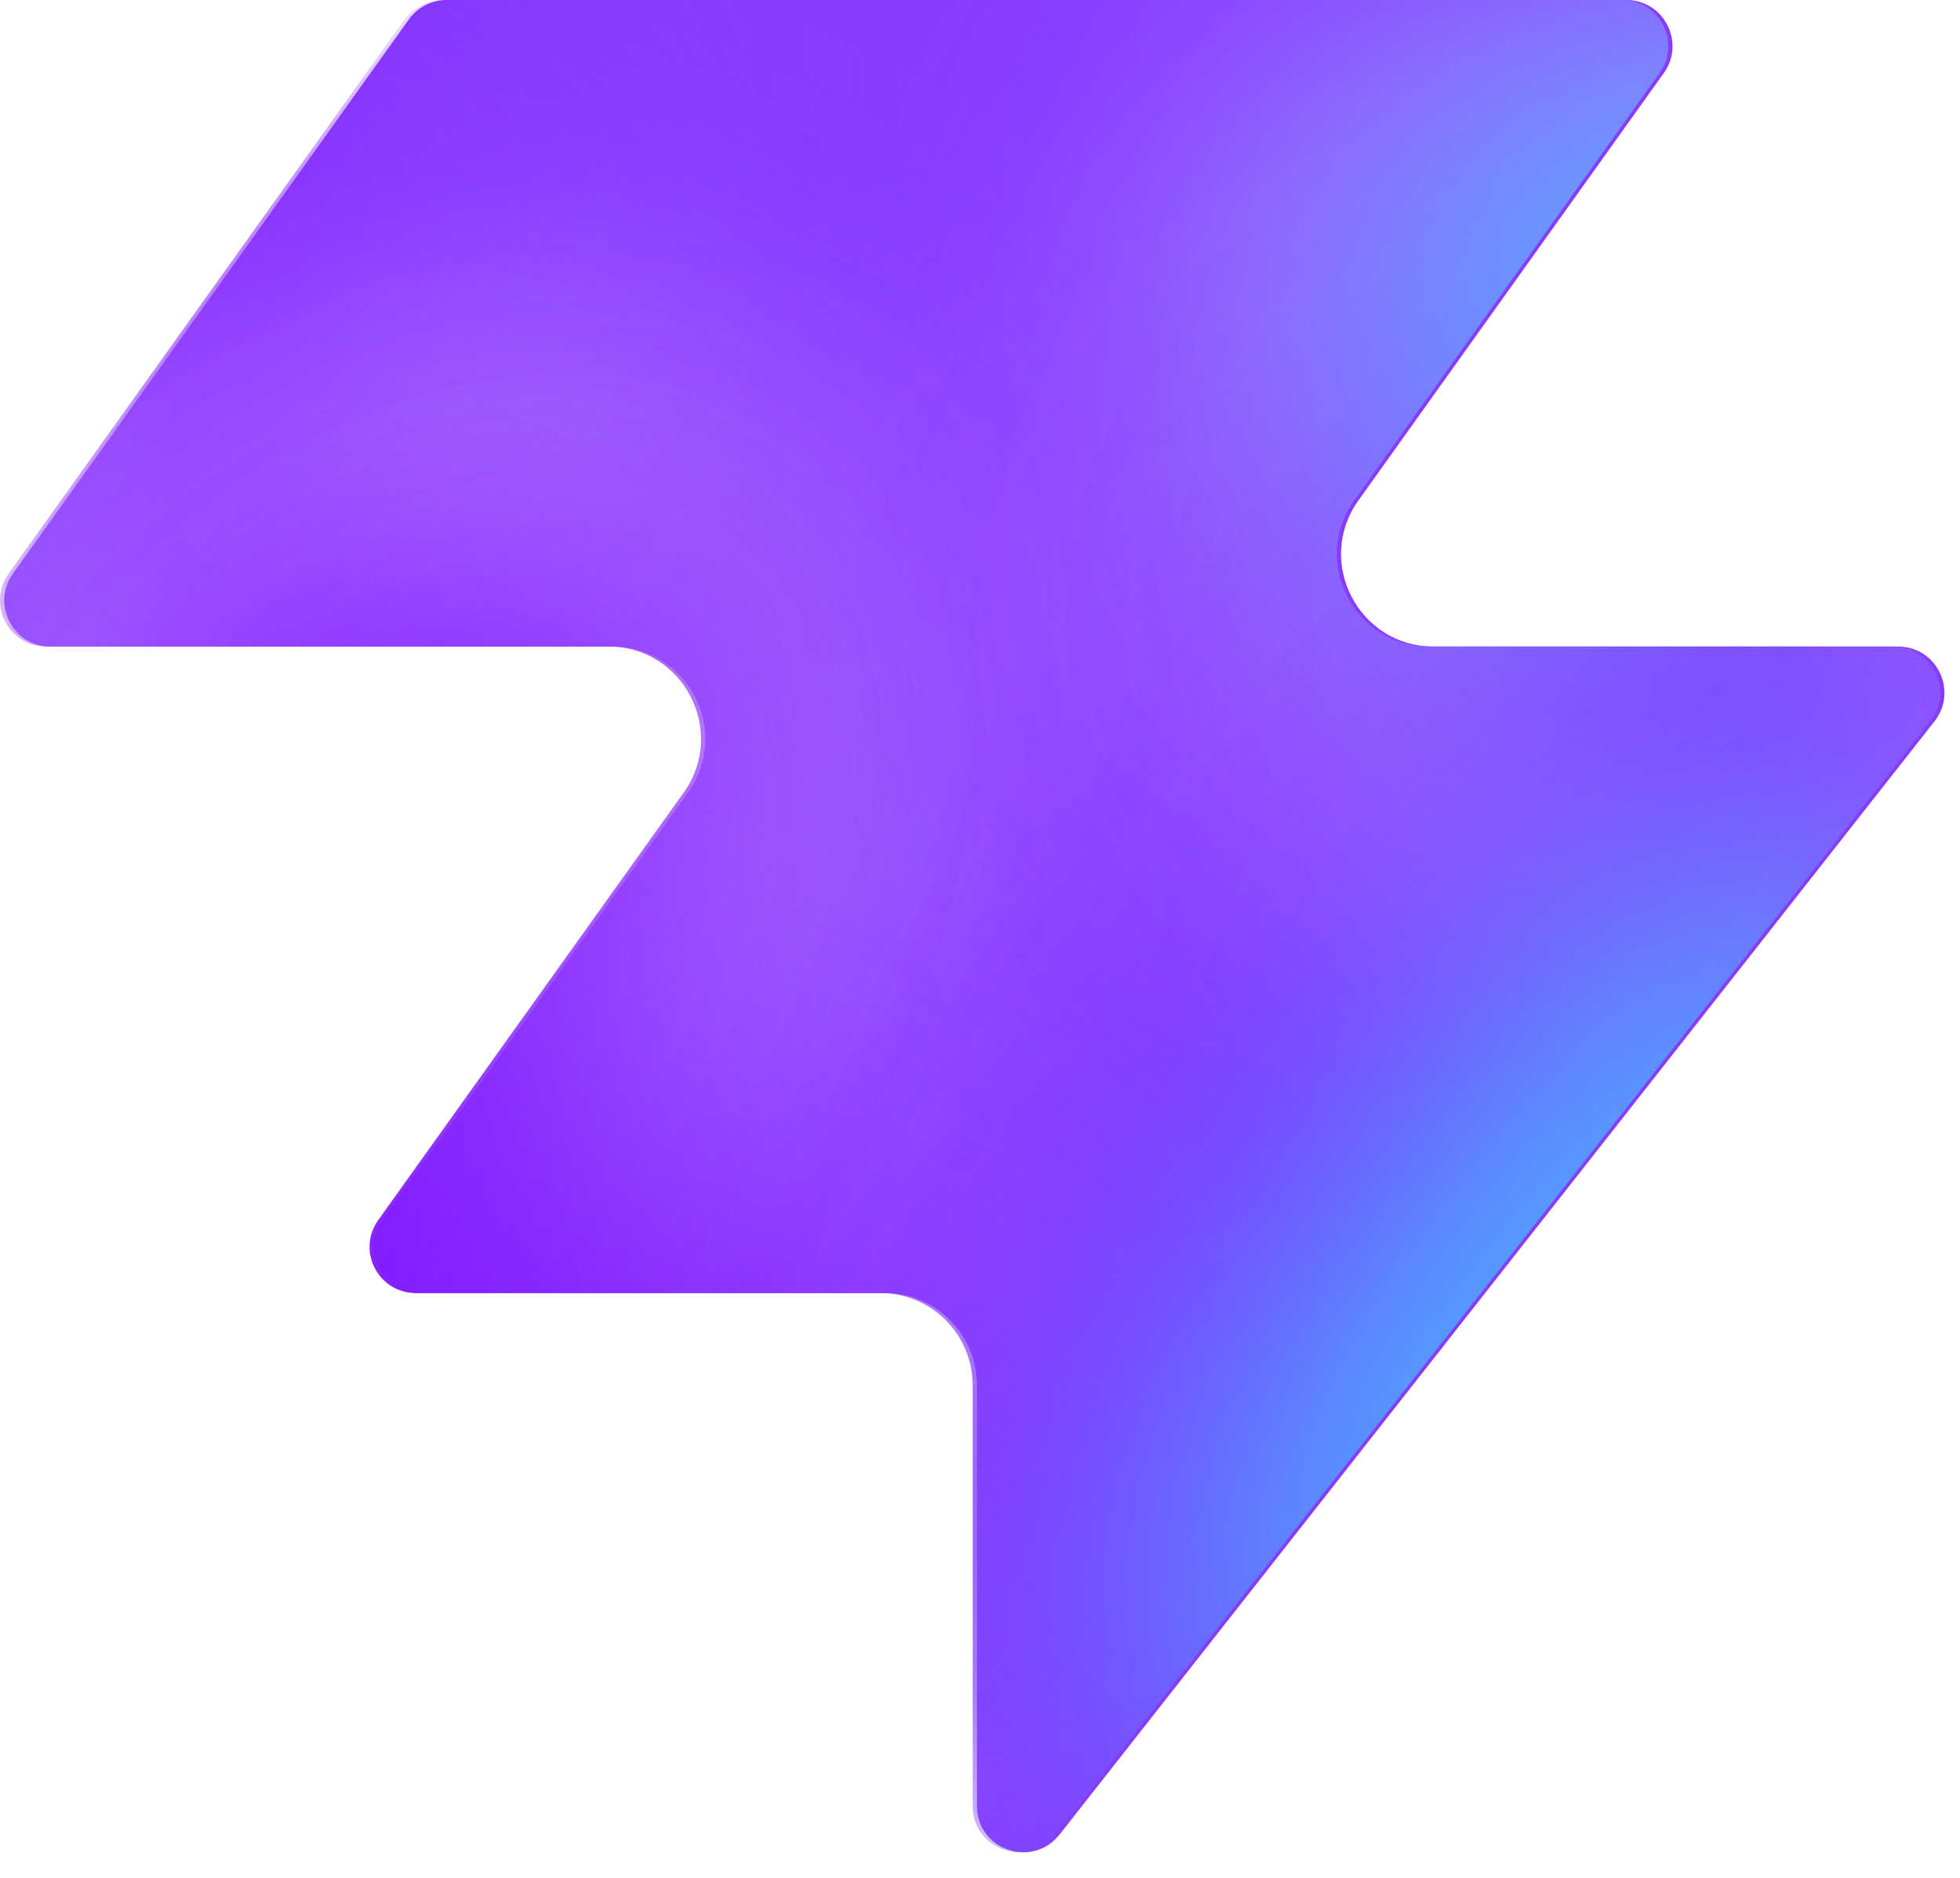
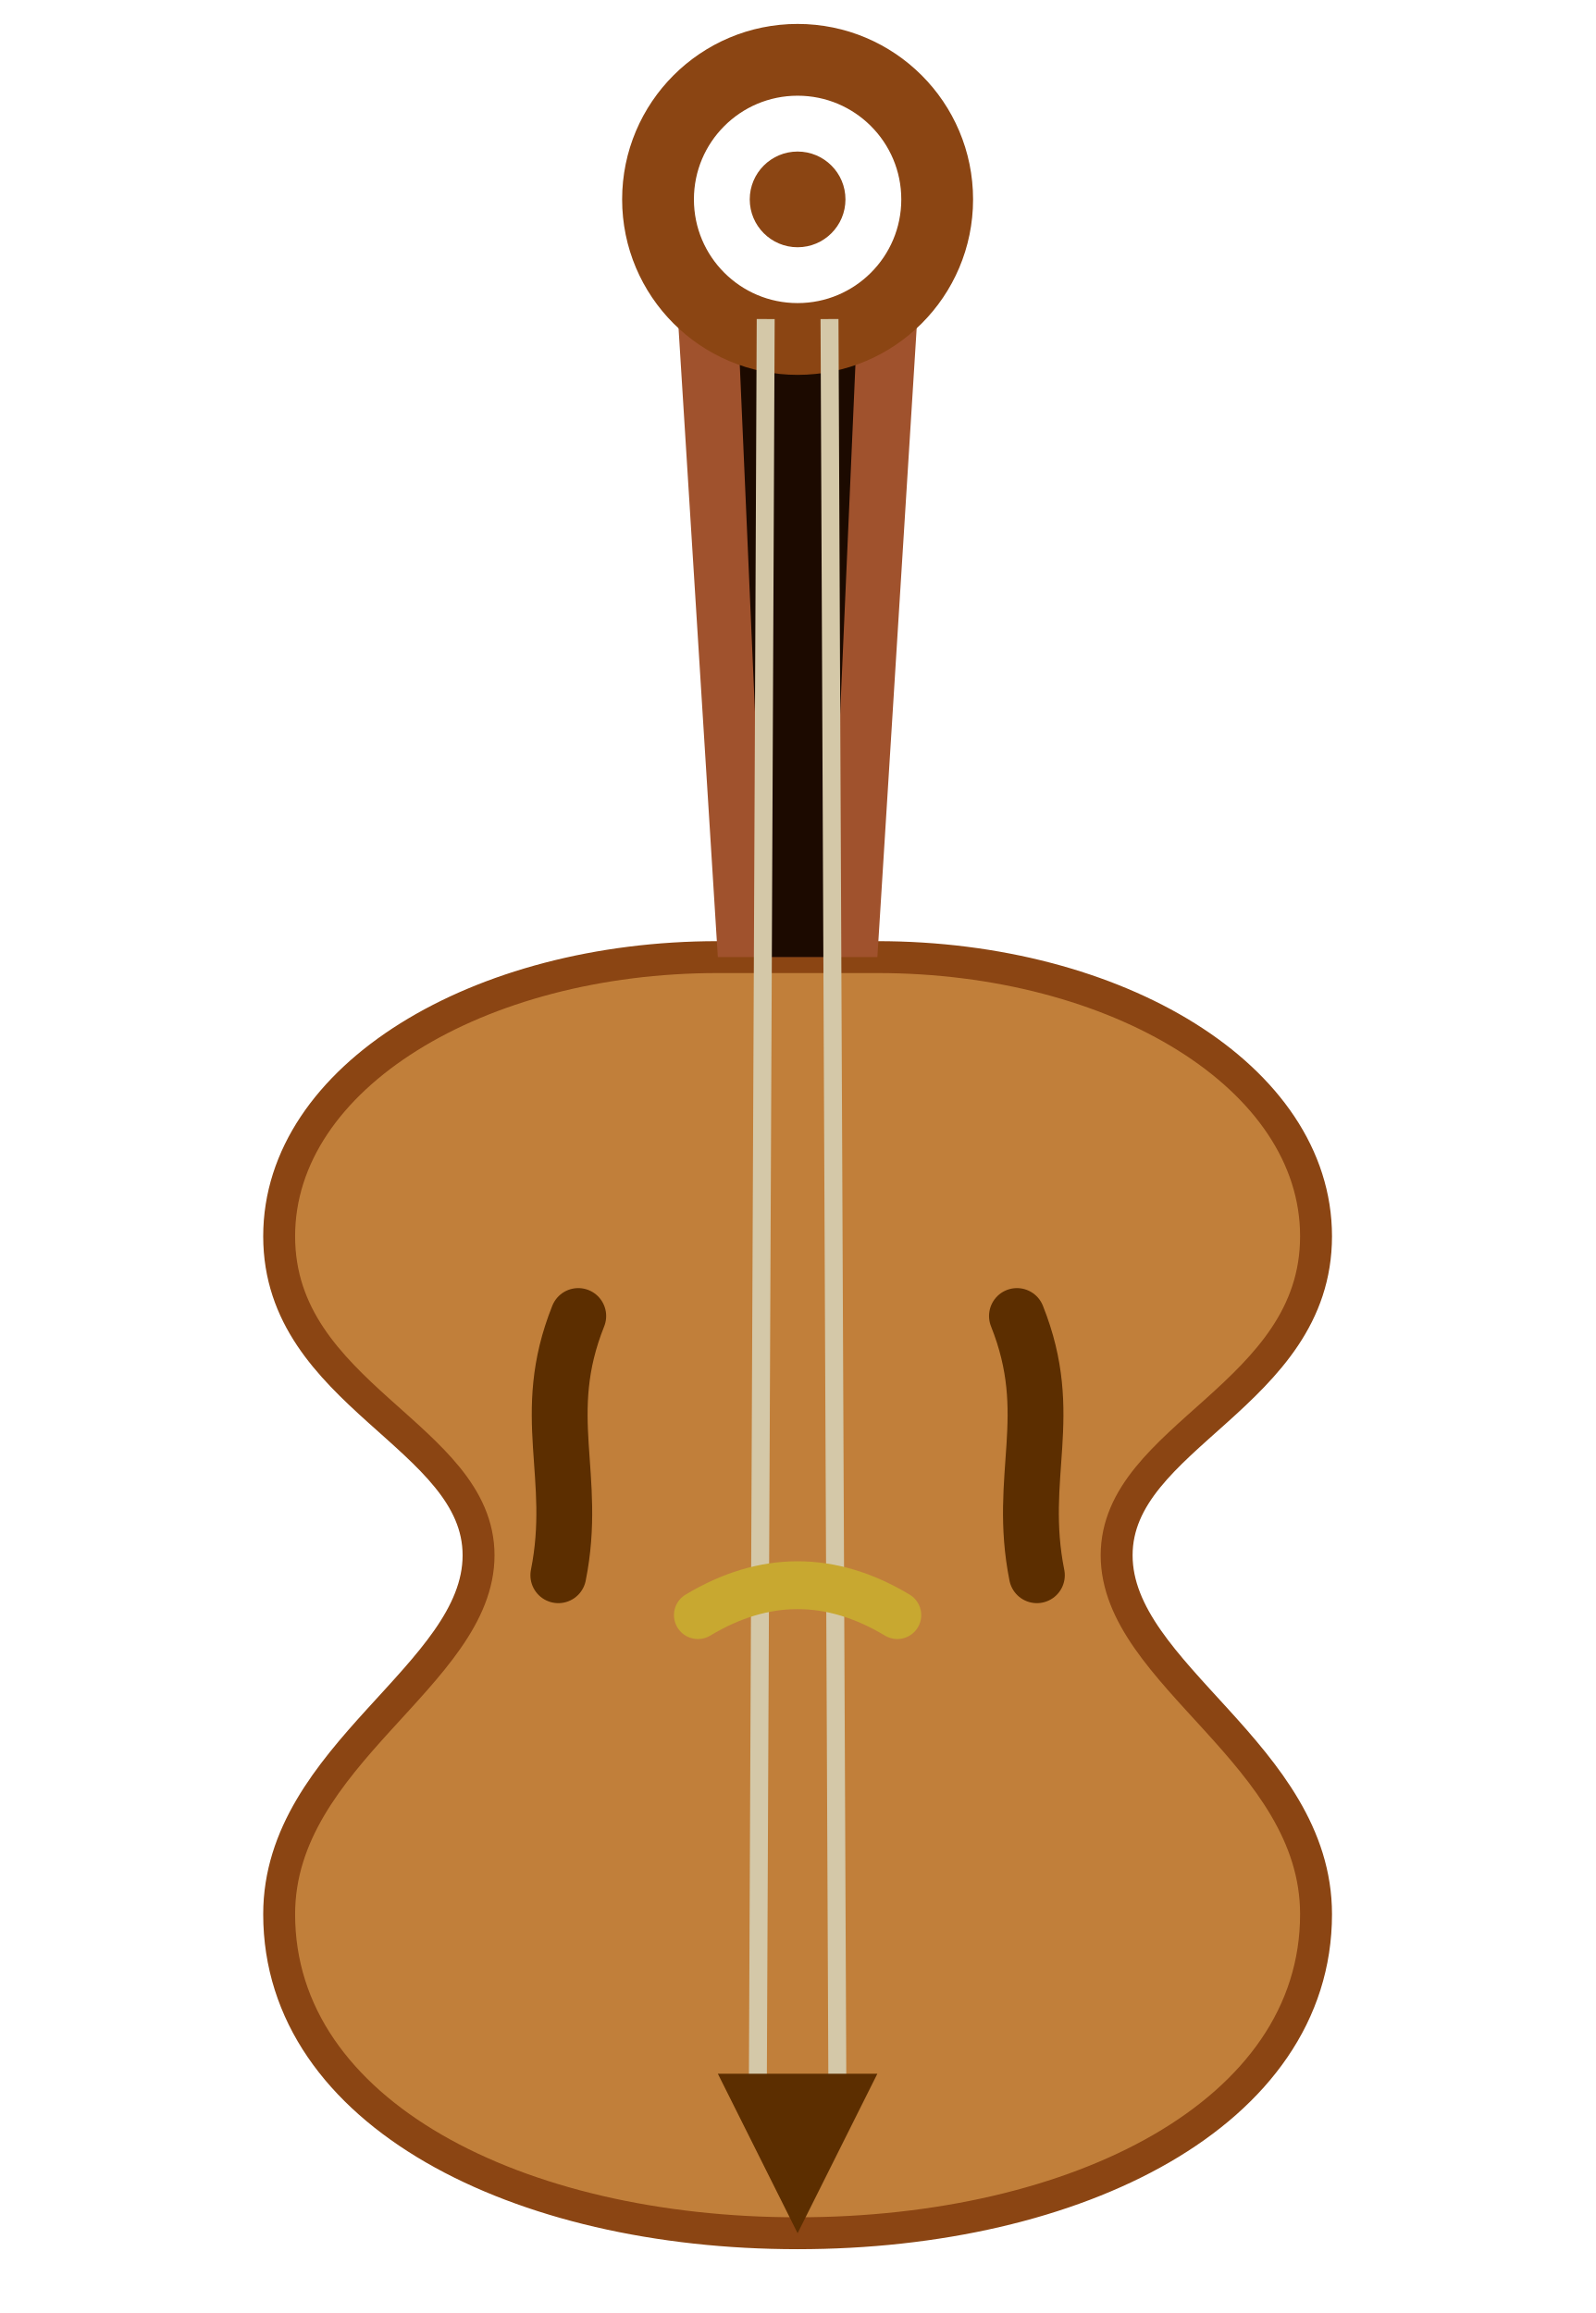
- <svg xmlns="http://www.w3.org/2000/svg" width="48" height="46" fill="none" viewBox="0 0 48 46">
-   <path fill="#863bff" d="M25.946 44.938c-.664.845-2.021.375-2.021-.698V33.937a2.26 2.26 0 0 0-2.262-2.262H10.287c-.92 0-1.456-1.04-.92-1.788l7.48-10.471c1.07-1.497 0-3.578-1.842-3.578H1.237c-.92 0-1.456-1.04-.92-1.788L10.013.474c.214-.297.556-.474.92-.474h28.894c.92 0 1.456 1.04.92 1.788l-7.48 10.471c-1.07 1.498 0 3.579 1.842 3.579h11.377c.943 0 1.473 1.088.89 1.83L25.947 44.94z" style="fill:#863bff;fill:color(display-p3 .525 .23 1);fill-opacity:1" />
-   <mask id="a" width="48" height="46" x="0" y="0" maskUnits="userSpaceOnUse" style="mask-type:alpha">
-     <path fill="#000" d="M25.842 44.938c-.664.844-2.021.375-2.021-.698V33.937a2.26 2.26 0 0 0-2.262-2.262H10.183c-.92 0-1.456-1.04-.92-1.788l7.48-10.471c1.07-1.498 0-3.579-1.842-3.579H1.133c-.92 0-1.456-1.04-.92-1.787L9.91.473c.214-.297.556-.474.92-.474h28.894c.92 0 1.456 1.04.92 1.788l-7.48 10.471c-1.07 1.498 0 3.578 1.842 3.578h11.377c.943 0 1.473 1.088.89 1.832L25.843 44.94z" style="fill:#000;fill-opacity:1" />
-   </mask>
-   <g mask="url(#a)">
-     <g filter="url(#b)">
-       <ellipse cx="5.508" cy="14.704" fill="#ede6ff" rx="5.508" ry="14.704" style="fill:#ede6ff;fill:color(display-p3 .927 .903 1);fill-opacity:1" transform="matrix(.00324 1 1 -.00324 -4.47 31.516)" />
-     </g>
-     <g filter="url(#c)">
-       <ellipse cx="10.399" cy="29.851" fill="#ede6ff" rx="10.399" ry="29.851" style="fill:#ede6ff;fill:color(display-p3 .927 .903 1);fill-opacity:1" transform="matrix(.00324 1 1 -.00324 -39.328 7.883)" />
-     </g>
-     <g filter="url(#d)">
-       <ellipse cx="5.508" cy="30.487" fill="#7e14ff" rx="5.508" ry="30.487" style="fill:#7e14ff;fill:color(display-p3 .492 .077 1);fill-opacity:1" transform="rotate(89.814 -25.913 -14.639)scale(1 -1)" />
-     </g>
-     <g filter="url(#e)">
-       <ellipse cx="5.508" cy="30.599" fill="#7e14ff" rx="5.508" ry="30.599" style="fill:#7e14ff;fill:color(display-p3 .492 .077 1);fill-opacity:1" transform="rotate(89.814 -32.644 -3.334)scale(1 -1)" />
-     </g>
-     <g filter="url(#f)">
-       <ellipse cx="5.508" cy="30.599" fill="#7e14ff" rx="5.508" ry="30.599" style="fill:#7e14ff;fill:color(display-p3 .492 .077 1);fill-opacity:1" transform="matrix(.00324 1 1 -.00324 -34.34 30.47)" />
-     </g>
-     <g filter="url(#g)">
-       <ellipse cx="14.072" cy="22.078" fill="#ede6ff" rx="14.072" ry="22.078" style="fill:#ede6ff;fill:color(display-p3 .927 .903 1);fill-opacity:1" transform="rotate(93.35 24.506 48.493)scale(-1 1)" />
-     </g>
-     <g filter="url(#h)">
-       <ellipse cx="3.47" cy="21.501" fill="#7e14ff" rx="3.47" ry="21.501" style="fill:#7e14ff;fill:color(display-p3 .492 .077 1);fill-opacity:1" transform="rotate(89.009 28.708 47.59)scale(-1 1)" />
-     </g>
-     <g filter="url(#i)">
-       <ellipse cx="3.47" cy="21.501" fill="#7e14ff" rx="3.47" ry="21.501" style="fill:#7e14ff;fill:color(display-p3 .492 .077 1);fill-opacity:1" transform="rotate(89.009 28.708 47.59)scale(-1 1)" />
-     </g>
-     <g filter="url(#j)">
-       <ellipse cx=".387" cy="8.972" fill="#7e14ff" rx="4.407" ry="29.108" style="fill:#7e14ff;fill:color(display-p3 .492 .077 1);fill-opacity:1" transform="rotate(39.51 .387 8.972)" />
-     </g>
-     <g filter="url(#k)">
-       <ellipse cx="47.523" cy="-6.092" fill="#7e14ff" rx="4.407" ry="29.108" style="fill:#7e14ff;fill:color(display-p3 .492 .077 1);fill-opacity:1" transform="rotate(37.892 47.523 -6.092)" />
-     </g>
-     <g filter="url(#l)">
-       <ellipse cx="41.412" cy="6.333" fill="#47bfff" rx="5.971" ry="9.665" style="fill:#47bfff;fill:color(display-p3 .28 .748 1);fill-opacity:1" transform="rotate(37.892 41.412 6.333)" />
-     </g>
-     <g filter="url(#m)">
-       <ellipse cx="-1.879" cy="38.332" fill="#7e14ff" rx="4.407" ry="29.108" style="fill:#7e14ff;fill:color(display-p3 .492 .077 1);fill-opacity:1" transform="rotate(37.892 -1.88 38.332)" />
-     </g>
-     <g filter="url(#n)">
-       <ellipse cx="-1.879" cy="38.332" fill="#7e14ff" rx="4.407" ry="29.108" style="fill:#7e14ff;fill:color(display-p3 .492 .077 1);fill-opacity:1" transform="rotate(37.892 -1.88 38.332)" />
-     </g>
-     <g filter="url(#o)">
-       <ellipse cx="35.651" cy="29.907" fill="#7e14ff" rx="4.407" ry="29.108" style="fill:#7e14ff;fill:color(display-p3 .492 .077 1);fill-opacity:1" transform="rotate(37.892 35.651 29.907)" />
-     </g>
-     <g filter="url(#p)">
-       <ellipse cx="38.418" cy="32.4" fill="#47bfff" rx="5.971" ry="15.297" style="fill:#47bfff;fill:color(display-p3 .28 .748 1);fill-opacity:1" transform="rotate(37.892 38.418 32.4)" />
-     </g>
-   </g>
-   <defs>
-     <filter id="b" width="60.045" height="41.654" x="-19.77" y="16.149" color-interpolation-filters="sRGB" filterUnits="userSpaceOnUse">
-       <feFlood flood-opacity="0" result="BackgroundImageFix" />
-       <feBlend in="SourceGraphic" in2="BackgroundImageFix" result="shape" />
-       <feGaussianBlur result="effect1_foregroundBlur_2002_17158" stdDeviation="7.659" />
-     </filter>
-     <filter id="c" width="90.34" height="51.437" x="-54.613" y="-7.533" color-interpolation-filters="sRGB" filterUnits="userSpaceOnUse">
-       <feFlood flood-opacity="0" result="BackgroundImageFix" />
-       <feBlend in="SourceGraphic" in2="BackgroundImageFix" result="shape" />
-       <feGaussianBlur result="effect1_foregroundBlur_2002_17158" stdDeviation="7.659" />
-     </filter>
-     <filter id="d" width="79.355" height="29.4" x="-49.64" y="2.03" color-interpolation-filters="sRGB" filterUnits="userSpaceOnUse">
-       <feFlood flood-opacity="0" result="BackgroundImageFix" />
-       <feBlend in="SourceGraphic" in2="BackgroundImageFix" result="shape" />
-       <feGaussianBlur result="effect1_foregroundBlur_2002_17158" stdDeviation="4.596" />
-     </filter>
-     <filter id="e" width="79.579" height="29.4" x="-45.045" y="20.029" color-interpolation-filters="sRGB" filterUnits="userSpaceOnUse">
-       <feFlood flood-opacity="0" result="BackgroundImageFix" />
-       <feBlend in="SourceGraphic" in2="BackgroundImageFix" result="shape" />
-       <feGaussianBlur result="effect1_foregroundBlur_2002_17158" stdDeviation="4.596" />
-     </filter>
-     <filter id="f" width="79.579" height="29.4" x="-43.513" y="21.178" color-interpolation-filters="sRGB" filterUnits="userSpaceOnUse">
-       <feFlood flood-opacity="0" result="BackgroundImageFix" />
-       <feBlend in="SourceGraphic" in2="BackgroundImageFix" result="shape" />
-       <feGaussianBlur result="effect1_foregroundBlur_2002_17158" stdDeviation="4.596" />
-     </filter>
-     <filter id="g" width="74.749" height="58.852" x="15.756" y="-17.901" color-interpolation-filters="sRGB" filterUnits="userSpaceOnUse">
-       <feFlood flood-opacity="0" result="BackgroundImageFix" />
-       <feBlend in="SourceGraphic" in2="BackgroundImageFix" result="shape" />
-       <feGaussianBlur result="effect1_foregroundBlur_2002_17158" stdDeviation="7.659" />
-     </filter>
-     <filter id="h" width="61.377" height="25.362" x="23.548" y="2.284" color-interpolation-filters="sRGB" filterUnits="userSpaceOnUse">
-       <feFlood flood-opacity="0" result="BackgroundImageFix" />
-       <feBlend in="SourceGraphic" in2="BackgroundImageFix" result="shape" />
-       <feGaussianBlur result="effect1_foregroundBlur_2002_17158" stdDeviation="4.596" />
-     </filter>
-     <filter id="i" width="61.377" height="25.362" x="23.548" y="2.284" color-interpolation-filters="sRGB" filterUnits="userSpaceOnUse">
-       <feFlood flood-opacity="0" result="BackgroundImageFix" />
-       <feBlend in="SourceGraphic" in2="BackgroundImageFix" result="shape" />
-       <feGaussianBlur result="effect1_foregroundBlur_2002_17158" stdDeviation="4.596" />
-     </filter>
-     <filter id="j" width="56.045" height="63.649" x="-27.636" y="-22.853" color-interpolation-filters="sRGB" filterUnits="userSpaceOnUse">
-       <feFlood flood-opacity="0" result="BackgroundImageFix" />
-       <feBlend in="SourceGraphic" in2="BackgroundImageFix" result="shape" />
-       <feGaussianBlur result="effect1_foregroundBlur_2002_17158" stdDeviation="4.596" />
-     </filter>
-     <filter id="k" width="54.814" height="64.646" x="20.116" y="-38.415" color-interpolation-filters="sRGB" filterUnits="userSpaceOnUse">
-       <feFlood flood-opacity="0" result="BackgroundImageFix" />
-       <feBlend in="SourceGraphic" in2="BackgroundImageFix" result="shape" />
-       <feGaussianBlur result="effect1_foregroundBlur_2002_17158" stdDeviation="4.596" />
-     </filter>
-     <filter id="l" width="33.541" height="35.313" x="24.641" y="-11.323" color-interpolation-filters="sRGB" filterUnits="userSpaceOnUse">
-       <feFlood flood-opacity="0" result="BackgroundImageFix" />
-       <feBlend in="SourceGraphic" in2="BackgroundImageFix" result="shape" />
-       <feGaussianBlur result="effect1_foregroundBlur_2002_17158" stdDeviation="4.596" />
-     </filter>
-     <filter id="m" width="54.814" height="64.646" x="-29.286" y="6.009" color-interpolation-filters="sRGB" filterUnits="userSpaceOnUse">
-       <feFlood flood-opacity="0" result="BackgroundImageFix" />
-       <feBlend in="SourceGraphic" in2="BackgroundImageFix" result="shape" />
-       <feGaussianBlur result="effect1_foregroundBlur_2002_17158" stdDeviation="4.596" />
-     </filter>
-     <filter id="n" width="54.814" height="64.646" x="-29.286" y="6.009" color-interpolation-filters="sRGB" filterUnits="userSpaceOnUse">
-       <feFlood flood-opacity="0" result="BackgroundImageFix" />
-       <feBlend in="SourceGraphic" in2="BackgroundImageFix" result="shape" />
-       <feGaussianBlur result="effect1_foregroundBlur_2002_17158" stdDeviation="4.596" />
-     </filter>
-     <filter id="o" width="54.814" height="64.646" x="8.244" y="-2.416" color-interpolation-filters="sRGB" filterUnits="userSpaceOnUse">
-       <feFlood flood-opacity="0" result="BackgroundImageFix" />
-       <feBlend in="SourceGraphic" in2="BackgroundImageFix" result="shape" />
-       <feGaussianBlur result="effect1_foregroundBlur_2002_17158" stdDeviation="4.596" />
-     </filter>
-     <filter id="p" width="39.409" height="43.623" x="18.713" y="10.588" color-interpolation-filters="sRGB" filterUnits="userSpaceOnUse">
-       <feFlood flood-opacity="0" result="BackgroundImageFix" />
-       <feBlend in="SourceGraphic" in2="BackgroundImageFix" result="shape" />
-       <feGaussianBlur result="effect1_foregroundBlur_2002_17158" stdDeviation="4.596" />
-     </filter>
-   </defs>
+ <svg xmlns="http://www.w3.org/2000/svg" viewBox="0 0 40 58">
+   <path d="M18 24 L22 24 C28 24 33 27 33 31 C33 35 28 36 28 39 C28 42 33 44 33 48 C33 53 27 56 20 56 C13 56 7 53 7 48 C7 44 12 42 12 39 C12 36 7 35 7 31 C7 27 12 24 18 24Z" fill="#C17F3A" stroke="#8B4513" stroke-width="0.8" stroke-linejoin="round" />
+   <path d="M17 8 L23 8 L22 24 L18 24Z" fill="#A0522D" />
+   <path d="M18.5 8 L21.5 8 L20.8 24 L19.2 24Z" fill="#1C0A00" />
+   <circle cx="20" cy="5" r="3.5" fill="none" stroke="#8B4513" stroke-width="1.8" />
+   <circle cx="20" cy="5" r="1.2" fill="#8B4513" />
+   <path d="M14.5 33 C13.5 35.5 14.5 37 14 39.5" fill="none" stroke="#5C2E00" stroke-width="1.4" stroke-linecap="round" />
+   <path d="M25.5 33 C26.5 35.5 25.5 37 26 39.5" fill="none" stroke="#5C2E00" stroke-width="1.4" stroke-linecap="round" />
+   <line x1="19.2" y1="8" x2="19" y2="53" stroke="#D4C8A8" stroke-width="0.45" />
+   <line x1="20.8" y1="8" x2="21" y2="53" stroke="#D4C8A8" stroke-width="0.45" />
+   <path d="M17.5 40.5 Q20 39 22.5 40.5" fill="none" stroke="#C8A830" stroke-width="1.2" stroke-linecap="round" />
+   <path d="M18 52 L20 56 L22 52Z" fill="#5C2E00" />
</svg>
